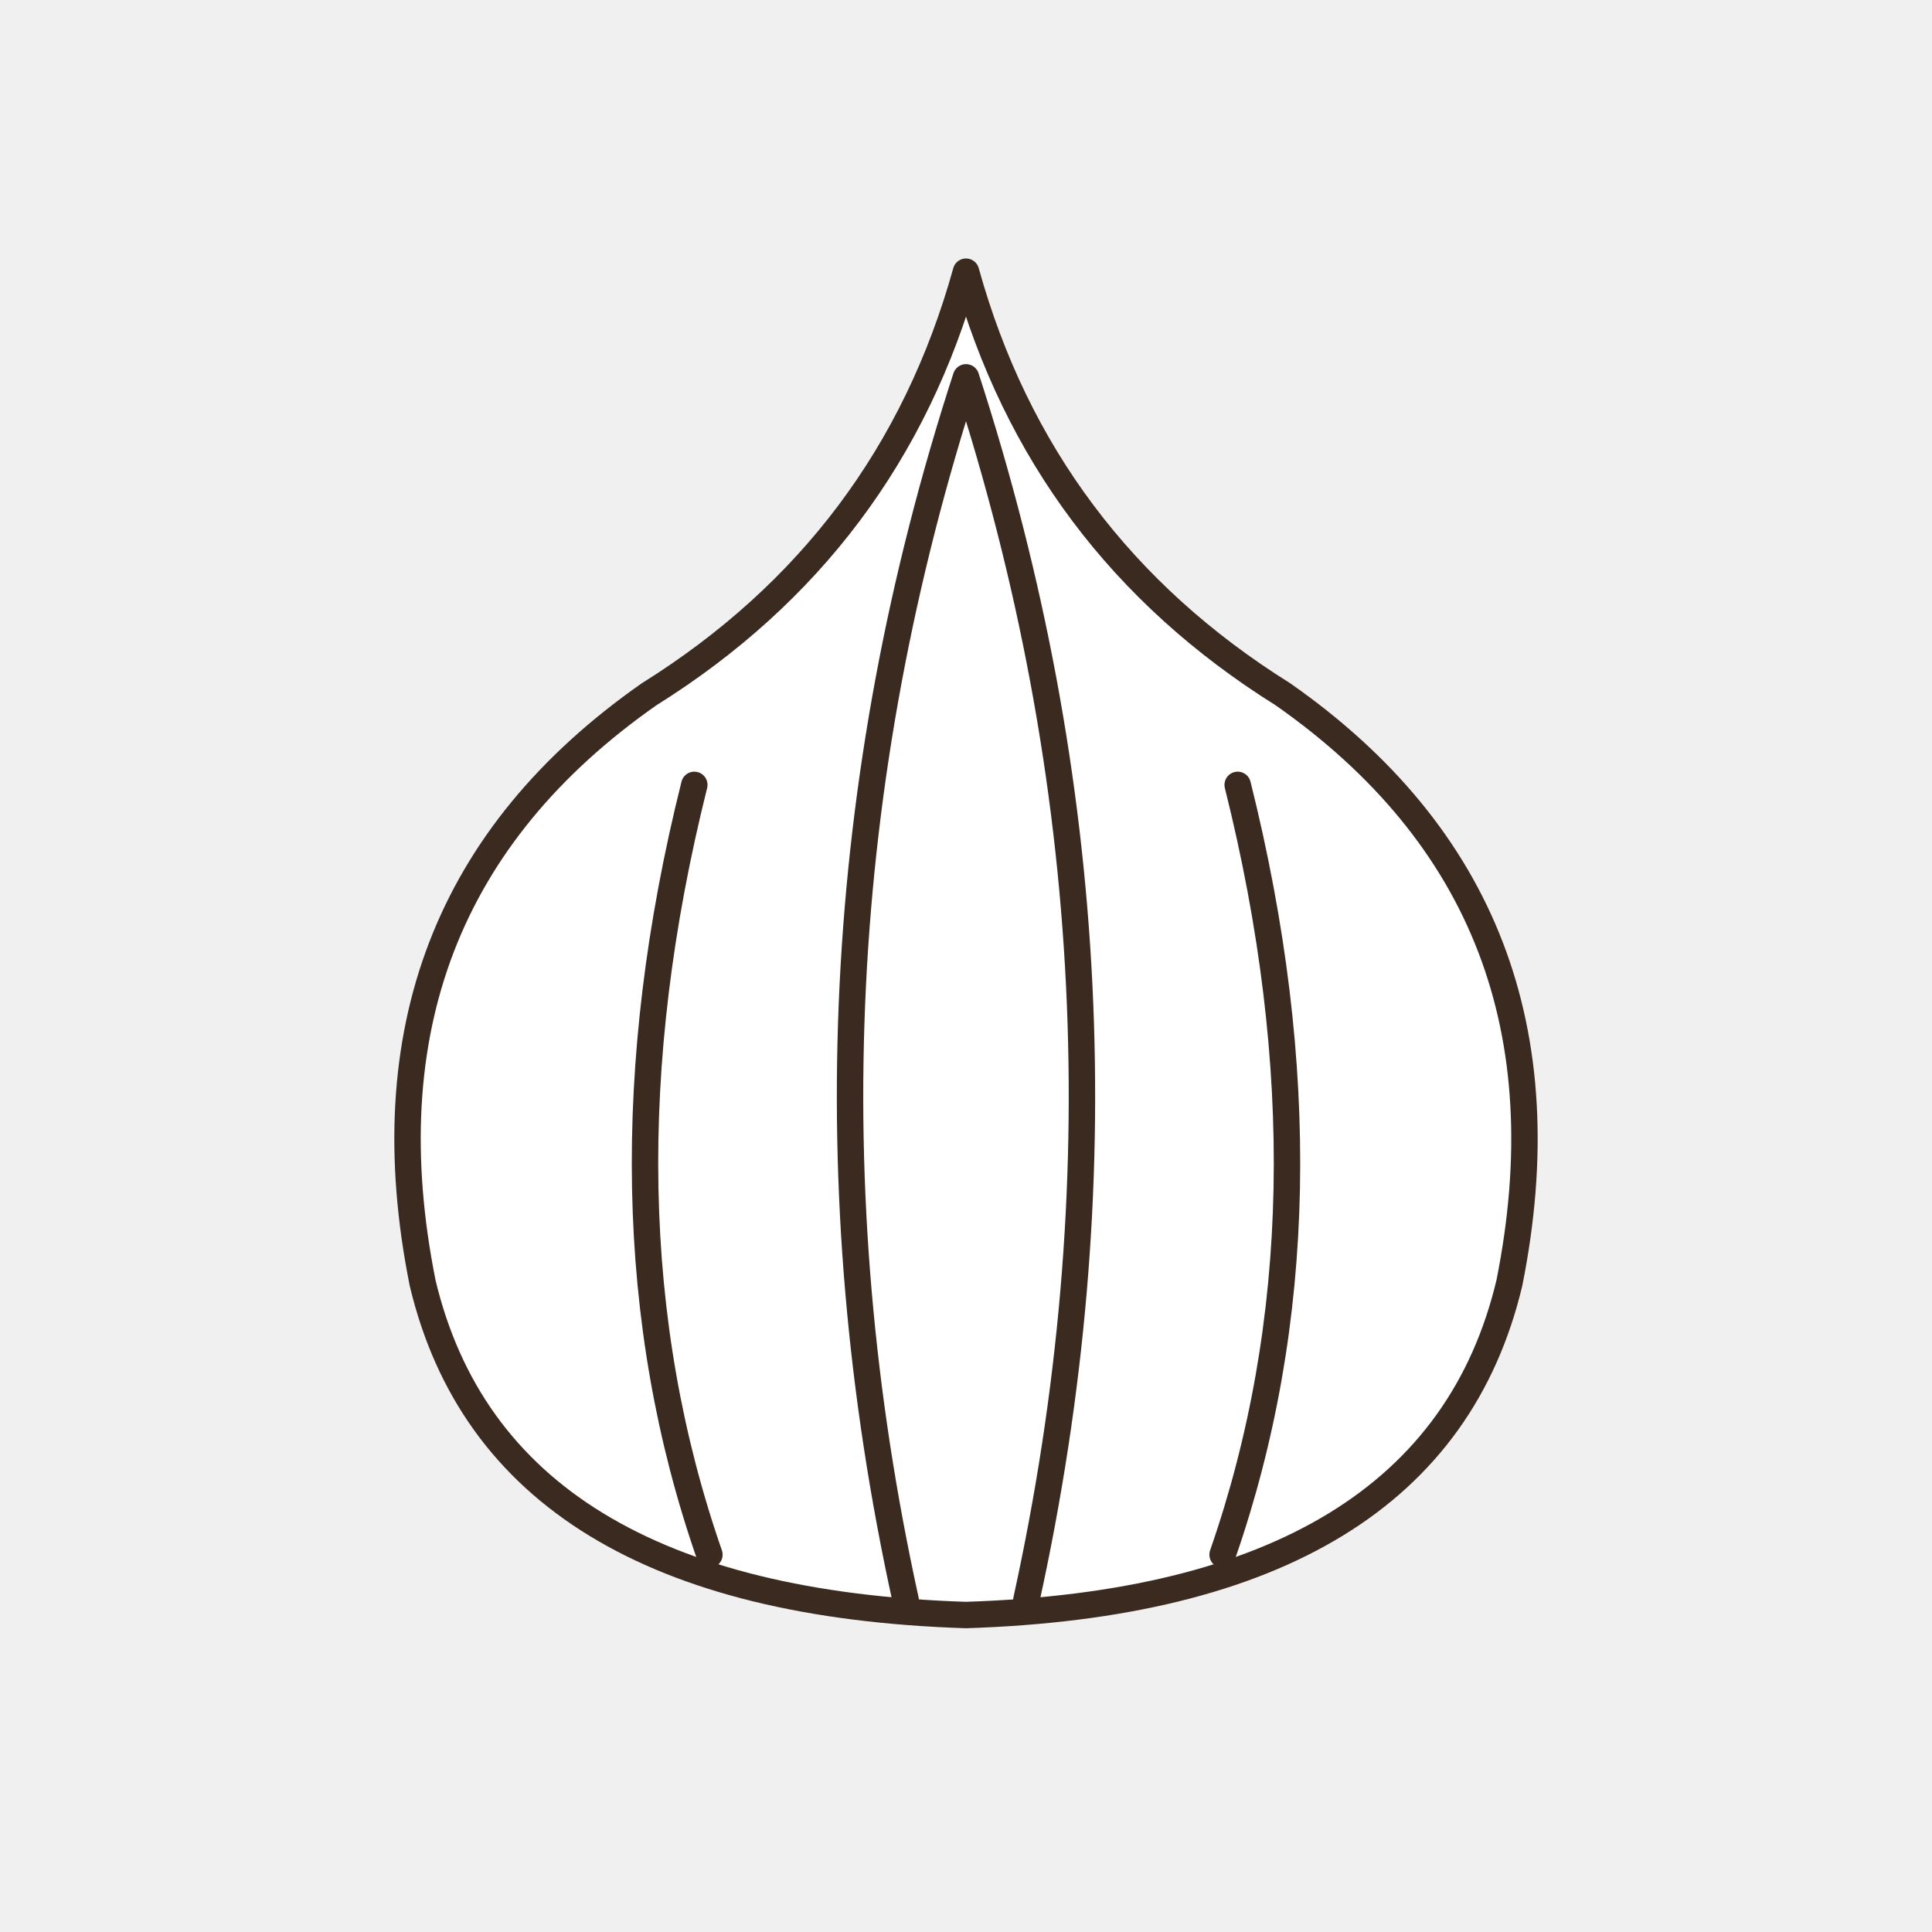
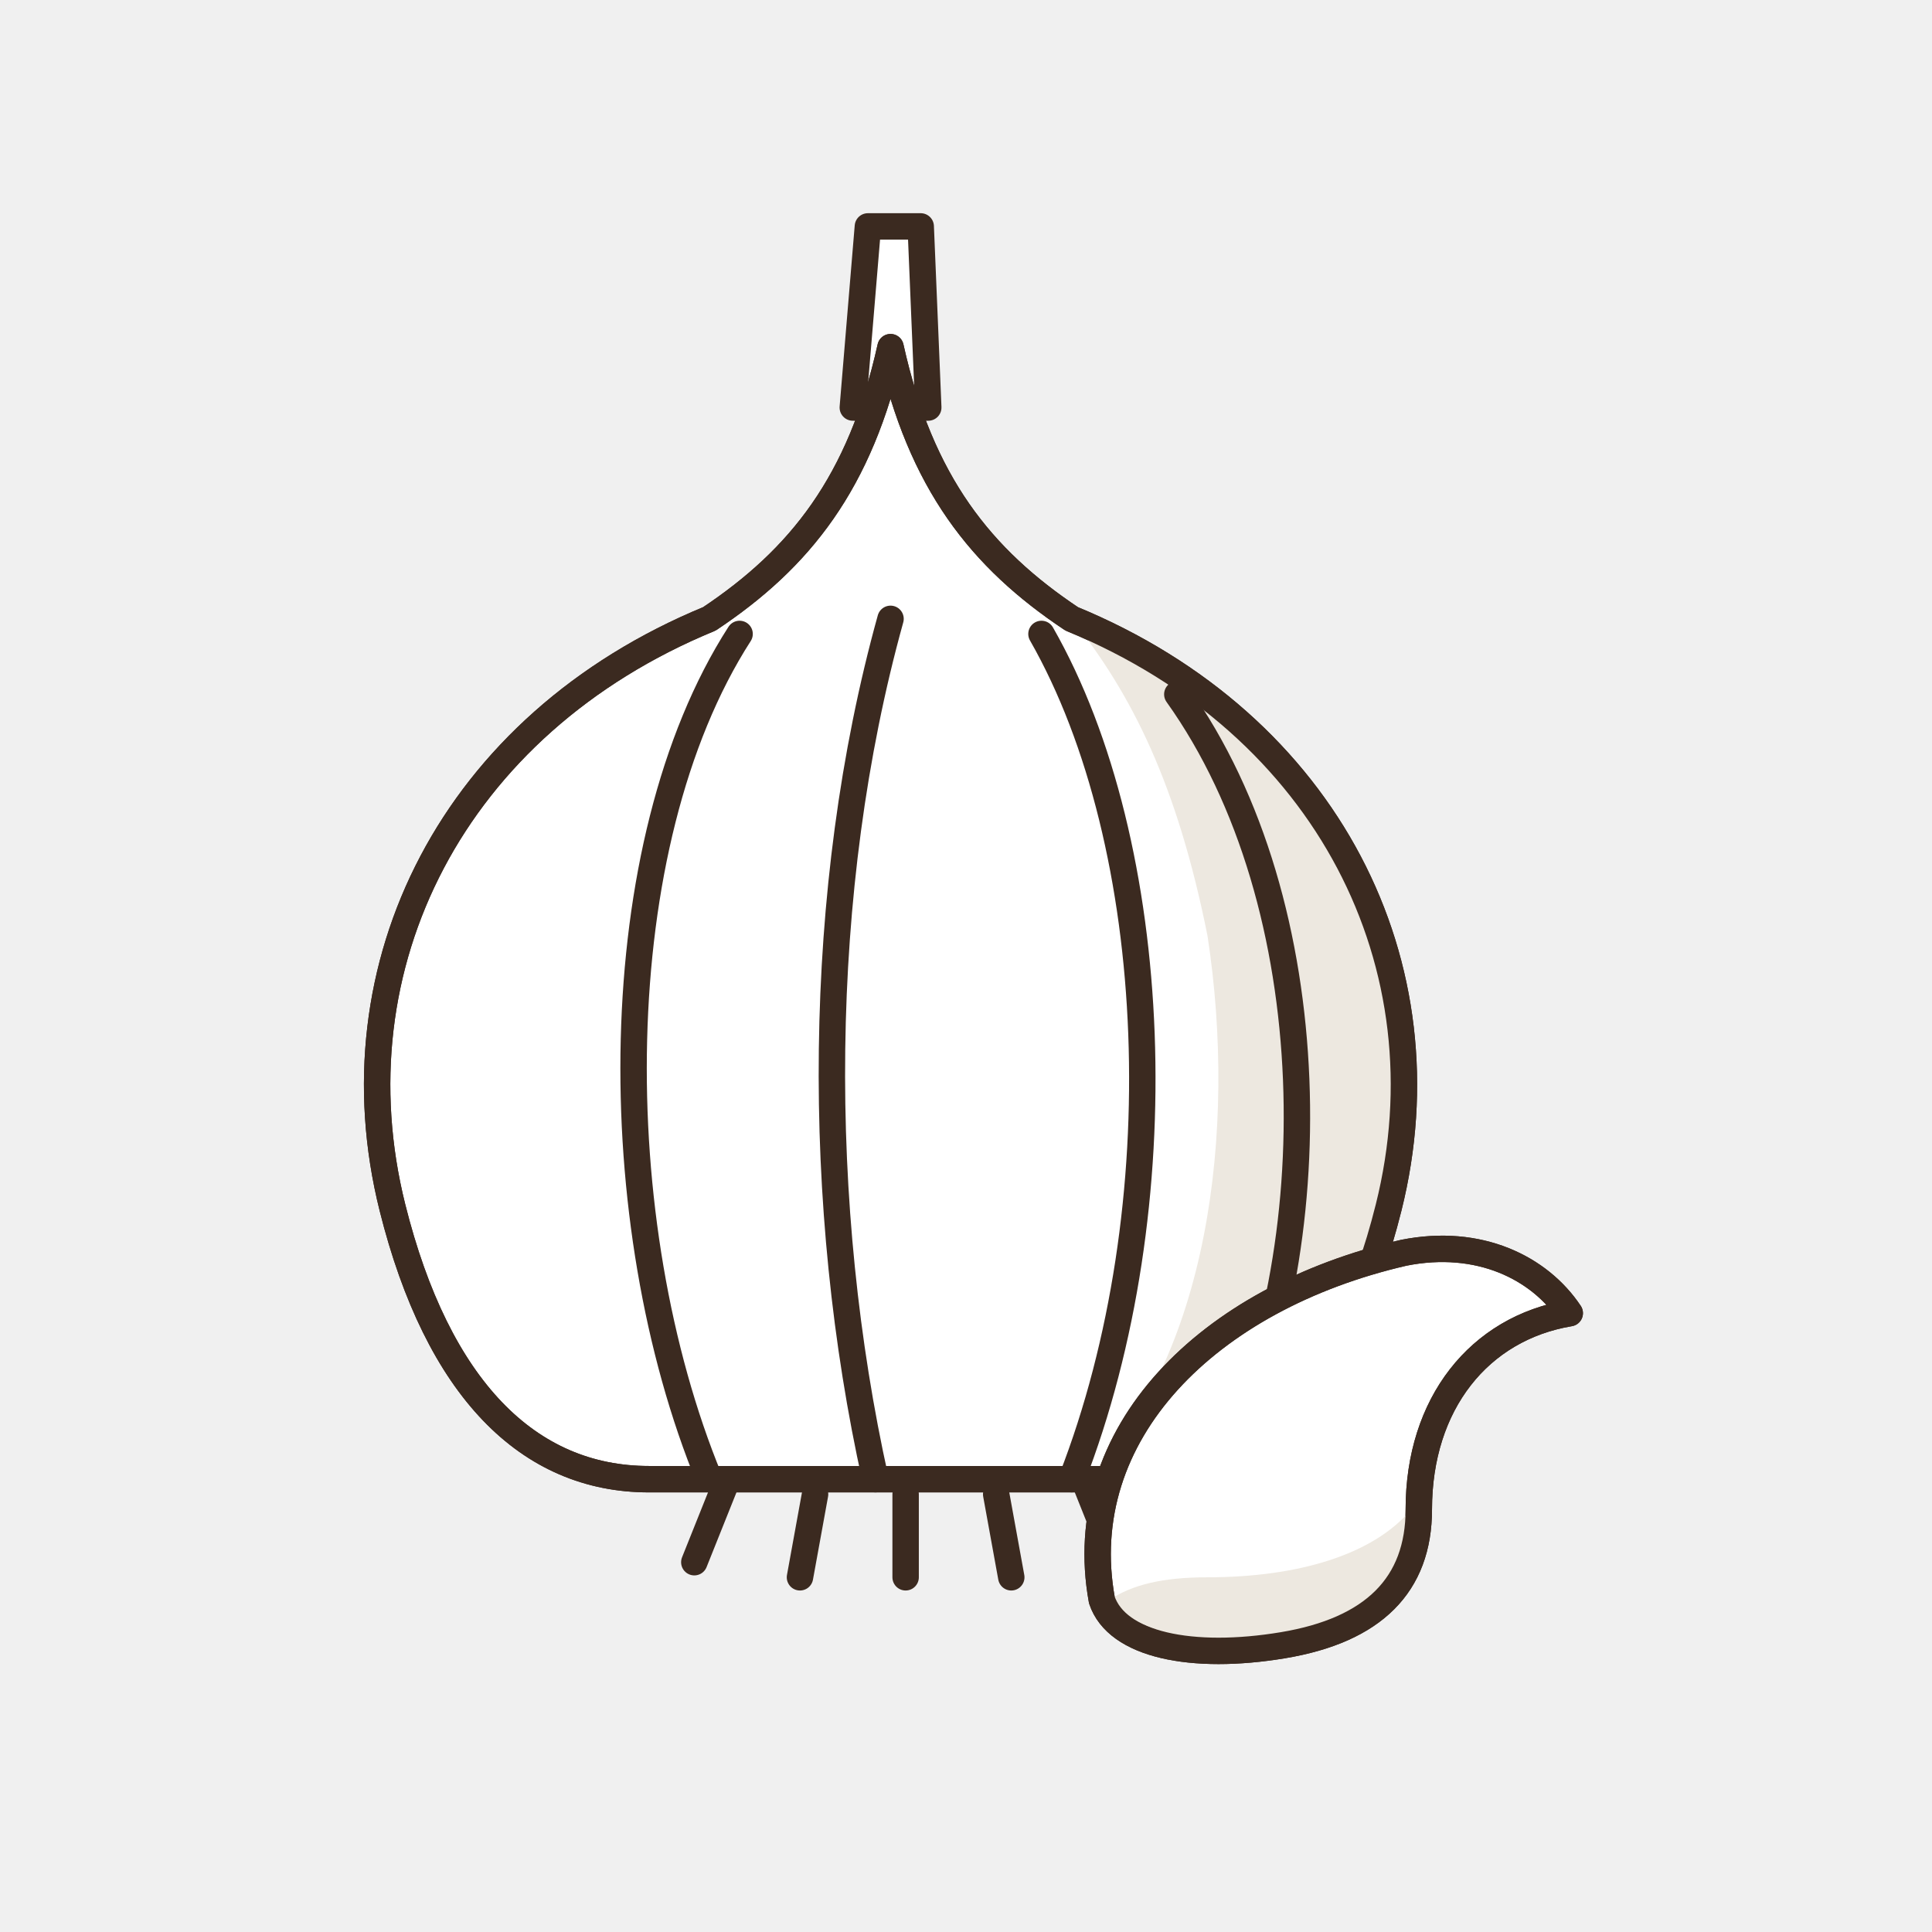
<svg xmlns="http://www.w3.org/2000/svg" viewBox="0 0 256 256">
  <g stroke="#3B2A20" stroke-width="3.5" stroke-linecap="round" stroke-linejoin="round">
-     <path d="M128 36 Q138 72 170 92 Q210 120 200 170 Q190 212 128 214 Q66 212 56 170 Q46 120 86 92 Q118 72 128 36 Z" fill="#FFFFFF" />
-     <path d="M128 50 Q102 130 120 212 M128 50 Q154 130 136 212 M92 104 Q78 160 94 206 M164 104 Q178 160 162 206" fill="none" />
+     <path id="papery-top" fill="#FFFFFF" d="M113 54 L115 30 L122 30 L123 54 Z" />
+     <path id="bulb" fill="#FFFFFF" d="M118 46 C122 64 130 74 142 82 C176 96 192 128 184 160 C178 184 166 196 150 196 L86 196 C70 196 58 184 52 160 C44 128 60 96 94 82 C106 74 114 64 118 46 Z" />
+     <path fill="#EDE8E0" stroke="none" d="M142 82 C176 96 192 128 184 160 C178 184 166 196 150 196 L144 196 C160 180 164 150 160 124 C156 104 150 92 142 82 Z" />
+     <path fill="none" d="M98 84 C80 112 80 162 94 196 M118 82 C108 118 108 160 116 196 M138 84 C154 112 156 160 142 196 M156 92 C176 120 176 166 162 194" />
+     <path fill="none" d="M118 46 C122 64 130 74 142 82 C176 96 192 128 184 160 C178 184 166 196 150 196 L86 196 C70 196 58 184 52 160 C44 128 60 96 94 82 C106 74 114 64 118 46 Z" />
+     <path id="roots" fill="none" d="M96 197 L92 207 M108 198 L106 209 M120 198 L120 209 M132 198 L134 209 M144 197 L148 207" />
+     <g id="loose-clove">
+       <path fill="#FFFFFF" d="M146 212 C142 190 160 172 186 166 C196 164 204 168 208 174 C196 176 188 186 188 200 C188 210 182 216 170 218 C158 220 148 218 146 212 Z" />
+       <path fill="#EDE8E0" stroke="none" d="M147 212 C150 216 160 219 170 217 C181 215 187 210 187 200 C182 206 172 209 160 209 C154 209 150 210 147 212 Z" />
+       <path fill="none" d="M146 212 C142 190 160 172 186 166 C196 164 204 168 208 174 C196 176 188 186 188 200 C188 210 182 216 170 218 C158 220 148 218 146 212 Z" />
+     </g>
  </g>
</svg>
